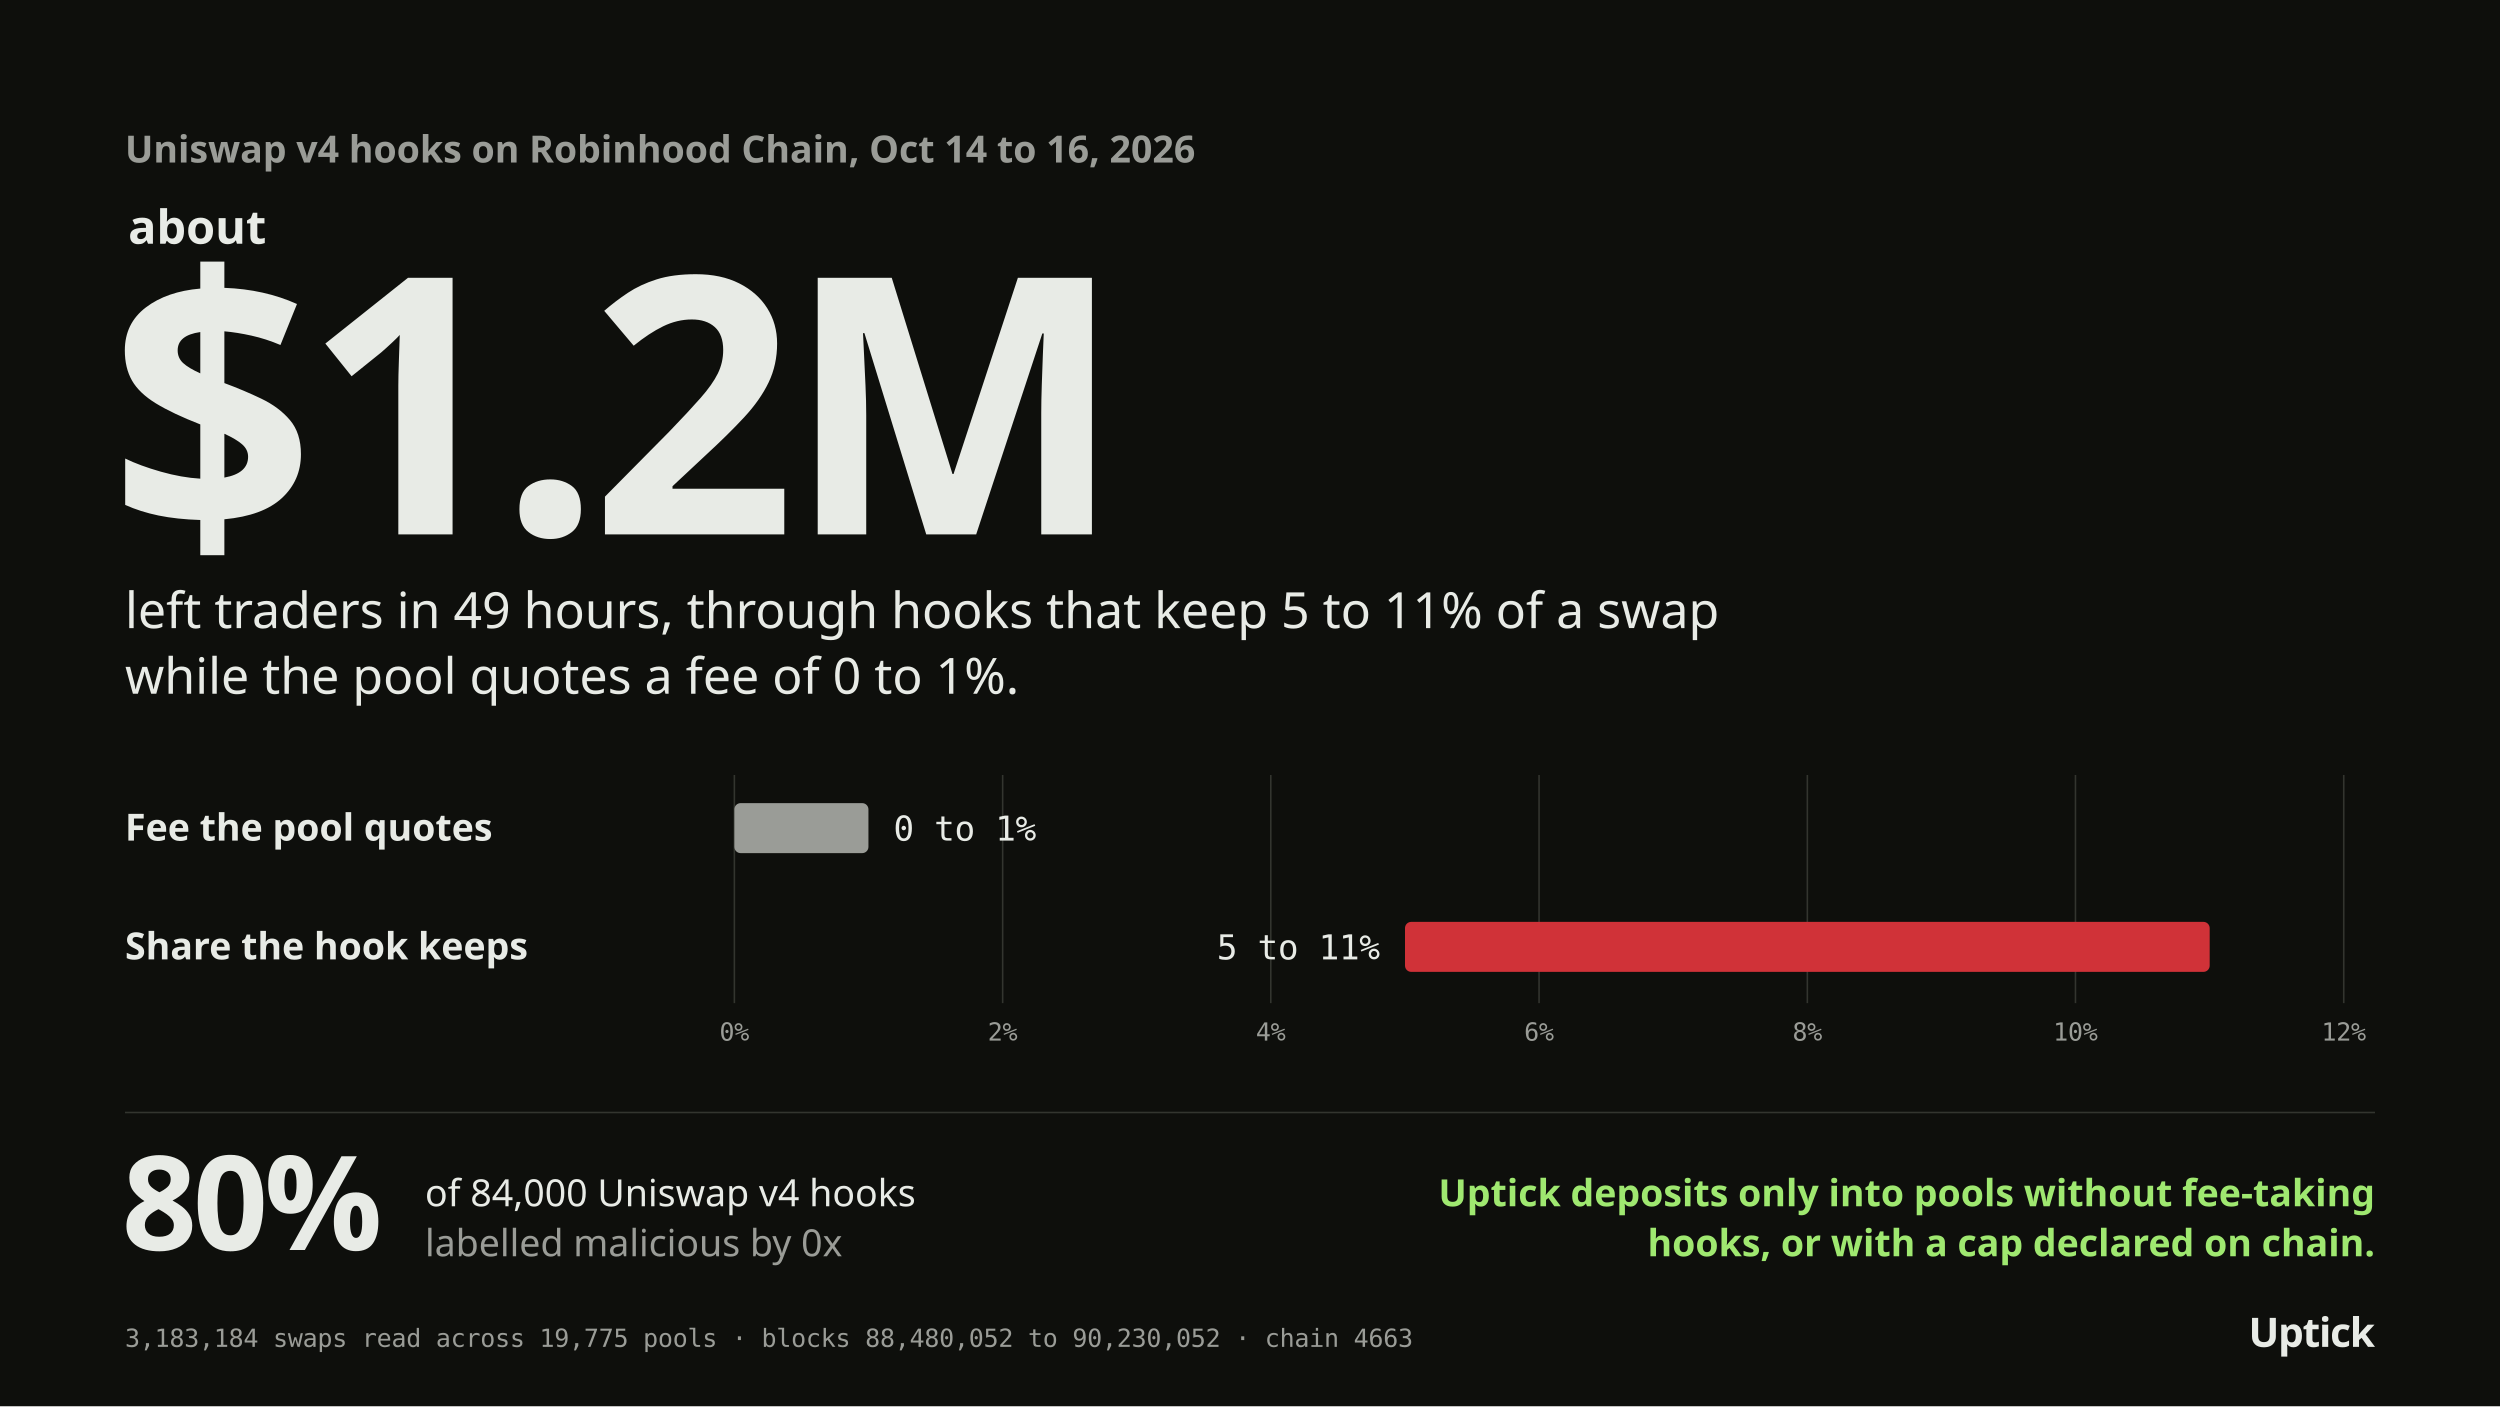
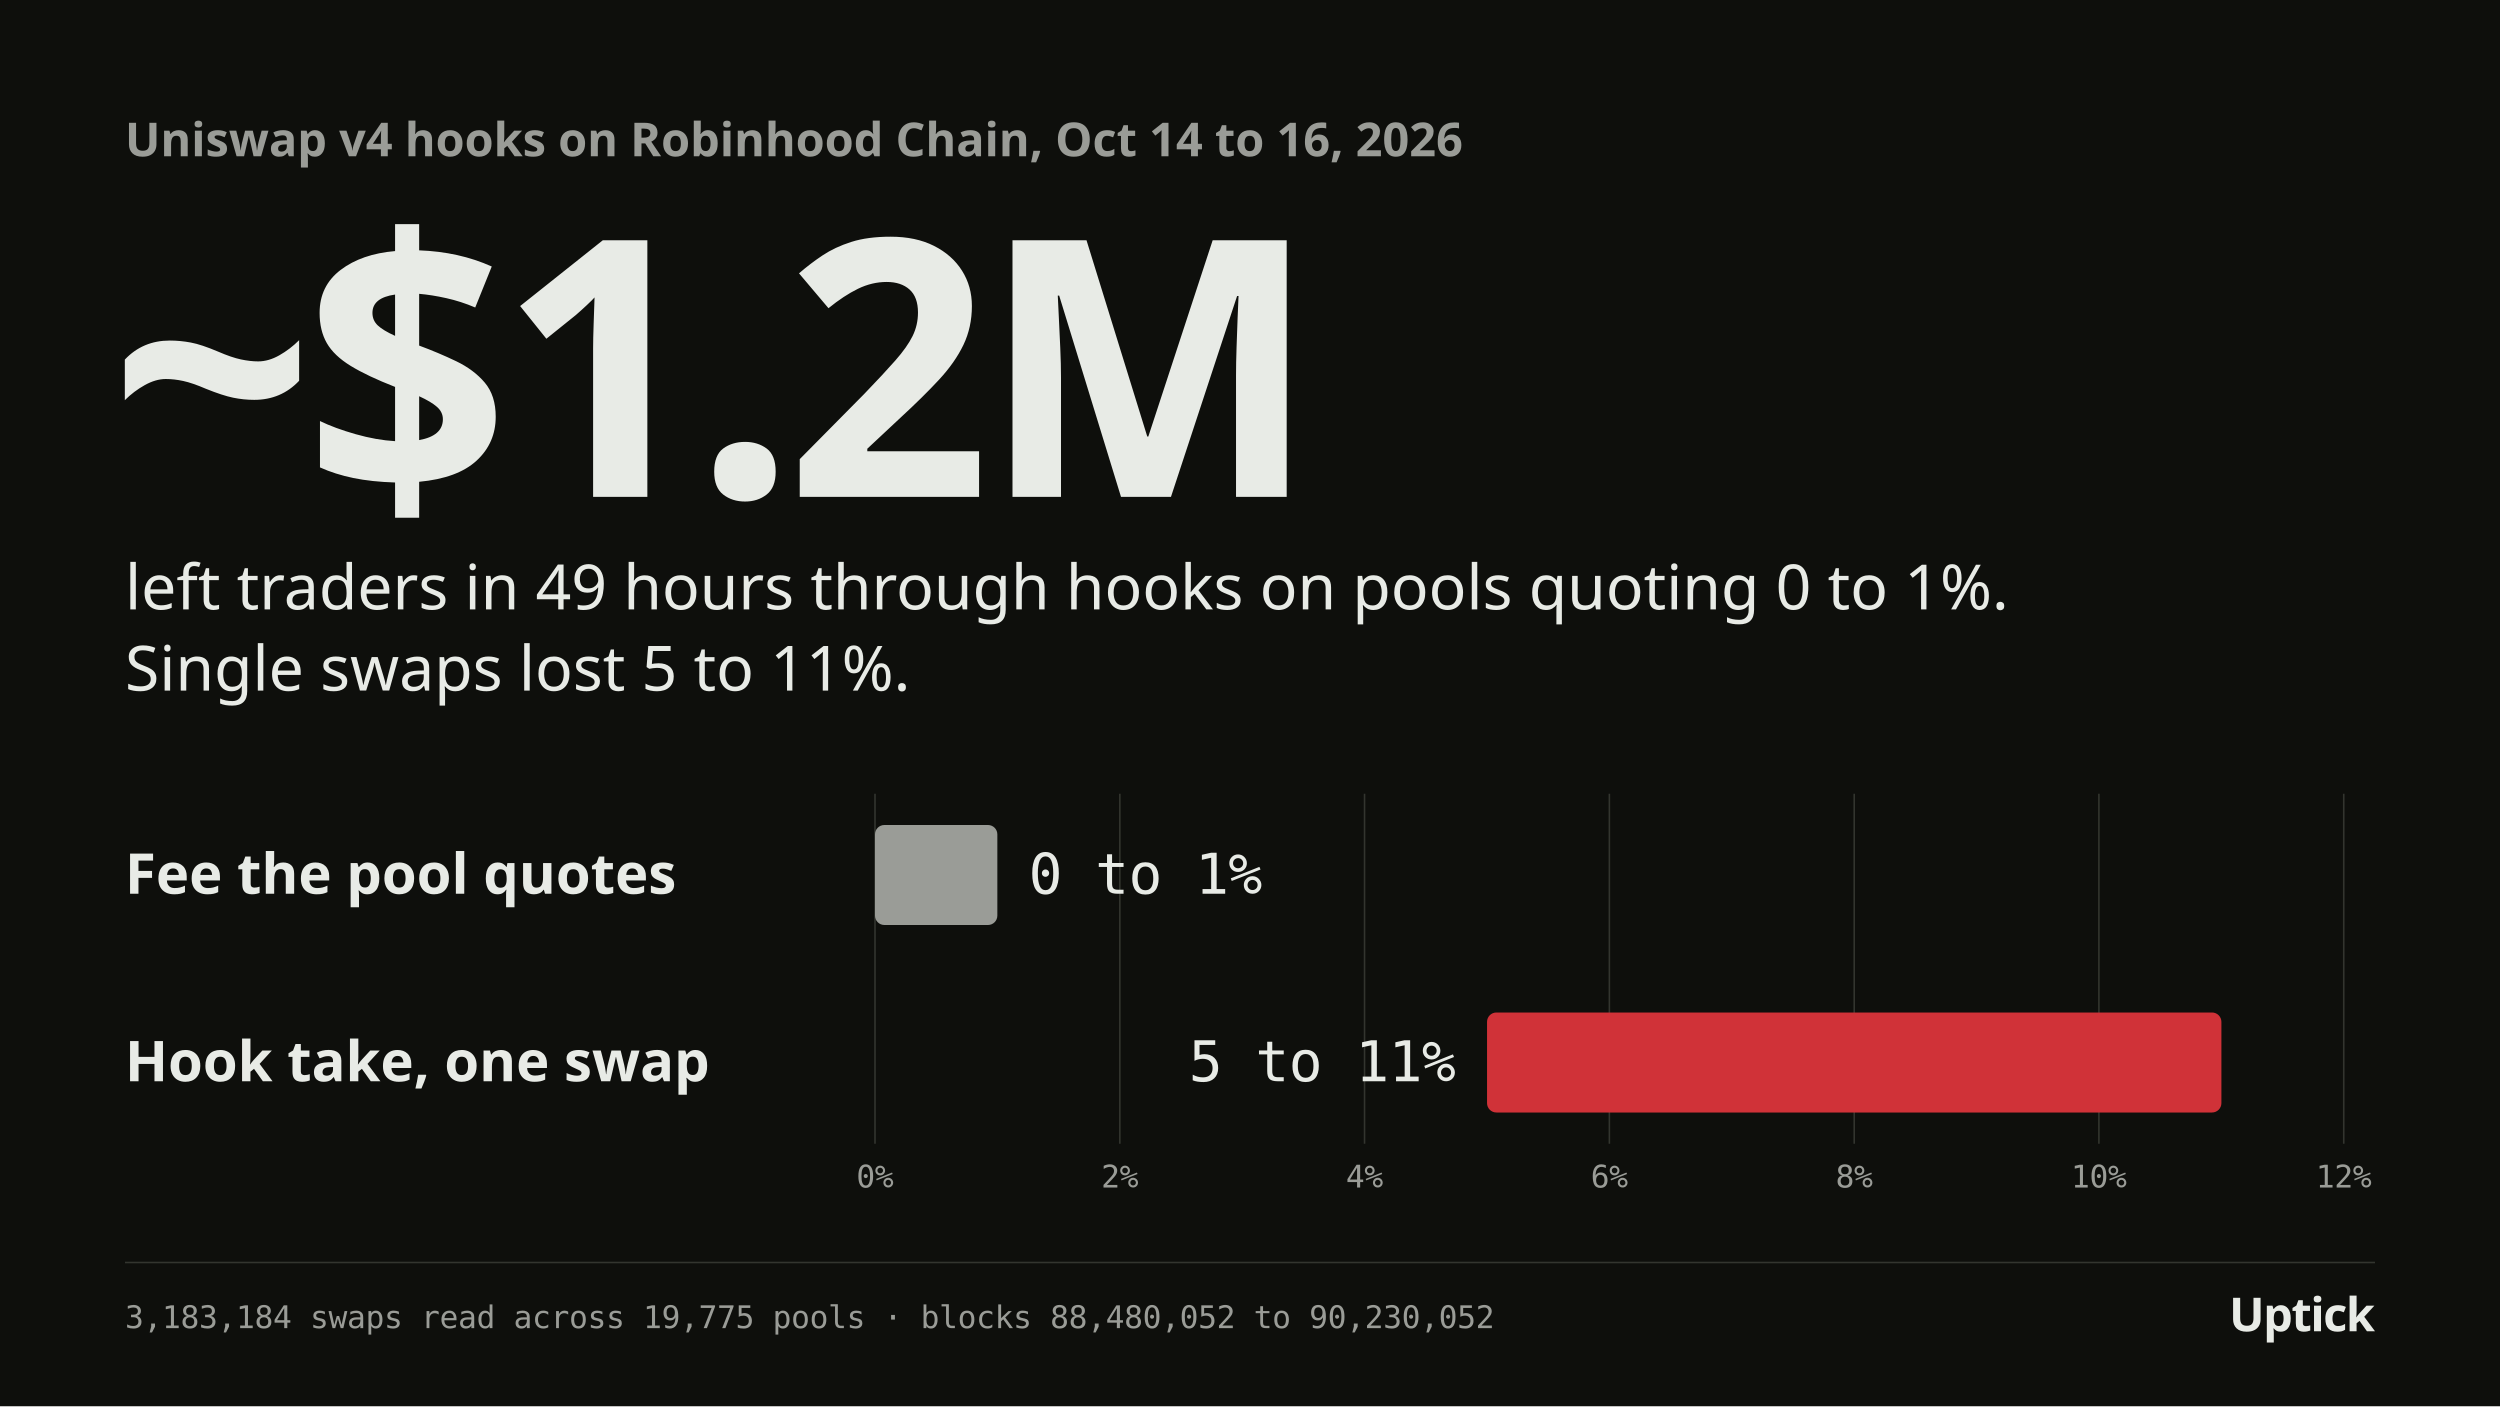
<svg xmlns="http://www.w3.org/2000/svg" width="1600" height="900" viewBox="0 0 1600 900">
  <style>
@font-face { font-family: Archivo; src: url("../fonts/archivo.woff2") format("woff2"); font-weight: 100 900; font-stretch: 62% 125%; }
@font-face { font-family: Figtree; src: url("../fonts/figtree.woff2") format("woff2"); font-weight: 300 900; }
@font-face { font-family: "Geist Mono"; src: url("../fonts/geist-mono.woff2") format("woff2"); font-weight: 100 900; }
.d { font-family: Archivo, sans-serif; font-weight: 900; font-stretch: 86%; letter-spacing: -0.03em; }
.t { font-family: Figtree, sans-serif; }
.m { font-family: "Geist Mono", monospace; font-variant-numeric: tabular-nums; letter-spacing: -0.01em; }
</style>
  <rect width="1600" height="900" fill="#0e0f0c" />
  <g data-within="60 40 1560 870">
-     <text x="80.0" y="104.0" class="t" font-size="24" fill="#9a9c97" text-anchor="start" font-weight="600">Uniswap v4 hooks on Robinhood Chain, Oct 14 to 16, 2026</text>
-     <text x="82.0" y="156.0" class="t" font-size="30" fill="#e8ebe6" text-anchor="start" font-weight="600">about</text>
-     <text x="70.0" y="342.0" class="d" font-size="230" fill="#e8ebe6" text-anchor="start">$1.2M</text>
-     <text x="80.0" y="402.0" class="t" font-size="32" fill="#e8ebe6" text-anchor="start">left traders in 49 hours, through hooks that keep 5 to 11% of a swap</text>
-     <text x="80.0" y="444.0" class="t" font-size="32" fill="#e8ebe6" text-anchor="start">while the pool quotes a fee of 0 to 1%.</text>
-     <line x1="470.0" x2="470.0" y1="496" y2="642" stroke="#33352f" stroke-width="1" />
-     <text x="470.0" y="666.0" class="m" font-size="16" fill="#9a9c97" text-anchor="middle">0%</text>
-     <line x1="641.7" x2="641.7" y1="496" y2="642" stroke="#33352f" stroke-width="1" />
-     <text x="641.7" y="666.0" class="m" font-size="16" fill="#9a9c97" text-anchor="middle">2%</text>
-     <line x1="813.3" x2="813.3" y1="496" y2="642" stroke="#33352f" stroke-width="1" />
-     <text x="813.3" y="666.0" class="m" font-size="16" fill="#9a9c97" text-anchor="middle">4%</text>
-     <line x1="985.0" x2="985.0" y1="496" y2="642" stroke="#33352f" stroke-width="1" />
-     <text x="985.0" y="666.0" class="m" font-size="16" fill="#9a9c97" text-anchor="middle">6%</text>
-     <line x1="1156.7" x2="1156.7" y1="496" y2="642" stroke="#33352f" stroke-width="1" />
-     <text x="1156.7" y="666.0" class="m" font-size="16" fill="#9a9c97" text-anchor="middle">8%</text>
-     <line x1="1328.3" x2="1328.3" y1="496" y2="642" stroke="#33352f" stroke-width="1" />
-     <text x="1328.3" y="666.0" class="m" font-size="16" fill="#9a9c97" text-anchor="middle">10%</text>
-     <line x1="1500.0" x2="1500.0" y1="496" y2="642" stroke="#33352f" stroke-width="1" />
-     <text x="1500.0" y="666.0" class="m" font-size="16" fill="#9a9c97" text-anchor="middle">12%</text>
-     <text x="80.0" y="538.0" class="t" font-size="24" fill="#e8ebe6" text-anchor="start" font-weight="600">Fee the pool quotes</text>
-     <rect x="470.0" y="514" width="85.8" height="32" rx="4" fill="#9a9c97" />
-     <text x="571.8" y="538.0" class="m" font-size="22" fill="#e8ebe6" text-anchor="start">0 to 1%</text>
-     <text x="80.0" y="614.0" class="t" font-size="24" fill="#e8ebe6" text-anchor="start" font-weight="600">Share the hook keeps</text>
-     <rect x="899.2" y="590" width="515.0" height="32" rx="4" fill="#d03238" />
-     <text x="883.2" y="614.0" class="m" font-size="22" fill="#e8ebe6" text-anchor="end">5 to 11%</text>
-     <line x1="80" x2="1520" y1="712" y2="712" stroke="#33352f" stroke-width="1" />
-     <text x="78.0" y="800.0" class="d" font-size="84" fill="#e8ebe6" text-anchor="start">80%</text>
-     <text x="272.0" y="772.0" class="t" font-size="24" fill="#e8ebe6" text-anchor="start">of 84,000 Uniswap v4 hooks</text>
-     <text x="272.0" y="804.0" class="t" font-size="24" fill="#9a9c97" text-anchor="start">labelled malicious by 0x</text>
-     <text x="1520.0" y="772.0" class="t" font-size="24" fill="#9fe870" text-anchor="end" font-weight="600">Uptick deposits only into pools without fee-taking</text>
-     <text x="1520.0" y="804.0" class="t" font-size="24" fill="#9fe870" text-anchor="end" font-weight="600">hooks, or with a cap declared on chain.</text>
-     <text x="80.0" y="862.0" class="m" font-size="16" fill="#9a9c97" text-anchor="start">3,183,184 swaps read across 19,775 pools · blocks 88,480,052 to 90,230,052 · chain 4663</text>
-     <text x="1520.0" y="862.0" class="d" font-size="26" fill="#e8ebe6" text-anchor="end">Uptick</text>
+     <text x="80.0" y="100.0" class="t" font-size="30" fill="#9a9c97" text-anchor="start" font-weight="600">Uniswap v4 hooks on Robinhood Chain, Oct 14 to 16, 2026</text>
+     <text x="70.0" y="318.0" class="d" font-size="230" fill="#e8ebe6" text-anchor="start">~$1.2M</text>
+     <text x="80.0" y="390.0" class="t" font-size="40" fill="#e8ebe6" text-anchor="start">left traders in 49 hours through hooks on pools quoting 0 to 1%.</text>
+     <text x="80.0" y="442.0" class="t" font-size="40" fill="#e8ebe6" text-anchor="start">Single swaps lost 5 to 11%.</text>
+     <line x1="560.0" x2="560.0" y1="508" y2="732" stroke="#33352f" stroke-width="1" />
+     <text x="560.0" y="760.0" class="m" font-size="20" fill="#9a9c97" text-anchor="middle">0%</text>
+     <line x1="716.7" x2="716.7" y1="508" y2="732" stroke="#33352f" stroke-width="1" />
+     <text x="716.7" y="760.0" class="m" font-size="20" fill="#9a9c97" text-anchor="middle">2%</text>
+     <line x1="873.3" x2="873.3" y1="508" y2="732" stroke="#33352f" stroke-width="1" />
+     <text x="873.3" y="760.0" class="m" font-size="20" fill="#9a9c97" text-anchor="middle">4%</text>
+     <line x1="1030.0" x2="1030.0" y1="508" y2="732" stroke="#33352f" stroke-width="1" />
+     <text x="1030.0" y="760.0" class="m" font-size="20" fill="#9a9c97" text-anchor="middle">6%</text>
+     <line x1="1186.7" x2="1186.7" y1="508" y2="732" stroke="#33352f" stroke-width="1" />
+     <text x="1186.7" y="760.0" class="m" font-size="20" fill="#9a9c97" text-anchor="middle">8%</text>
+     <line x1="1343.3" x2="1343.3" y1="508" y2="732" stroke="#33352f" stroke-width="1" />
+     <text x="1343.3" y="760.0" class="m" font-size="20" fill="#9a9c97" text-anchor="middle">10%</text>
+     <line x1="1500.0" x2="1500.0" y1="508" y2="732" stroke="#33352f" stroke-width="1" />
+     <text x="1500.0" y="760.0" class="m" font-size="20" fill="#9a9c97" text-anchor="middle">12%</text>
+     <text x="80.0" y="572.0" class="t" font-size="36" fill="#e8ebe6" text-anchor="start" font-weight="600">Fee the pool quotes</text>
+     <rect x="560.0" y="528" width="78.3" height="64" rx="6" fill="#9a9c97" />
+     <text x="658.3" y="572.0" class="m" font-size="36" fill="#e8ebe6" text-anchor="start">0 to 1%</text>
+     <text x="80.0" y="692.0" class="t" font-size="36" fill="#e8ebe6" text-anchor="start" font-weight="600">Hook take, one swap</text>
+     <rect x="951.7" y="648" width="470.0" height="64" rx="6" fill="#d03238" />
+     <text x="931.7" y="692.0" class="m" font-size="36" fill="#e8ebe6" text-anchor="end">5 to 11%</text>
+     <line x1="80" x2="1520" y1="808" y2="808" stroke="#33352f" stroke-width="1" />
+     <text x="80.0" y="850.0" class="m" font-size="20" fill="#9a9c97" text-anchor="start">3,183,184 swaps read across 19,775 pools · blocks 88,480,052 to 90,230,052</text>
+     <text x="1520.0" y="852.0" class="d" font-size="30" fill="#e8ebe6" text-anchor="end">Uptick</text>
  </g>
</svg>
